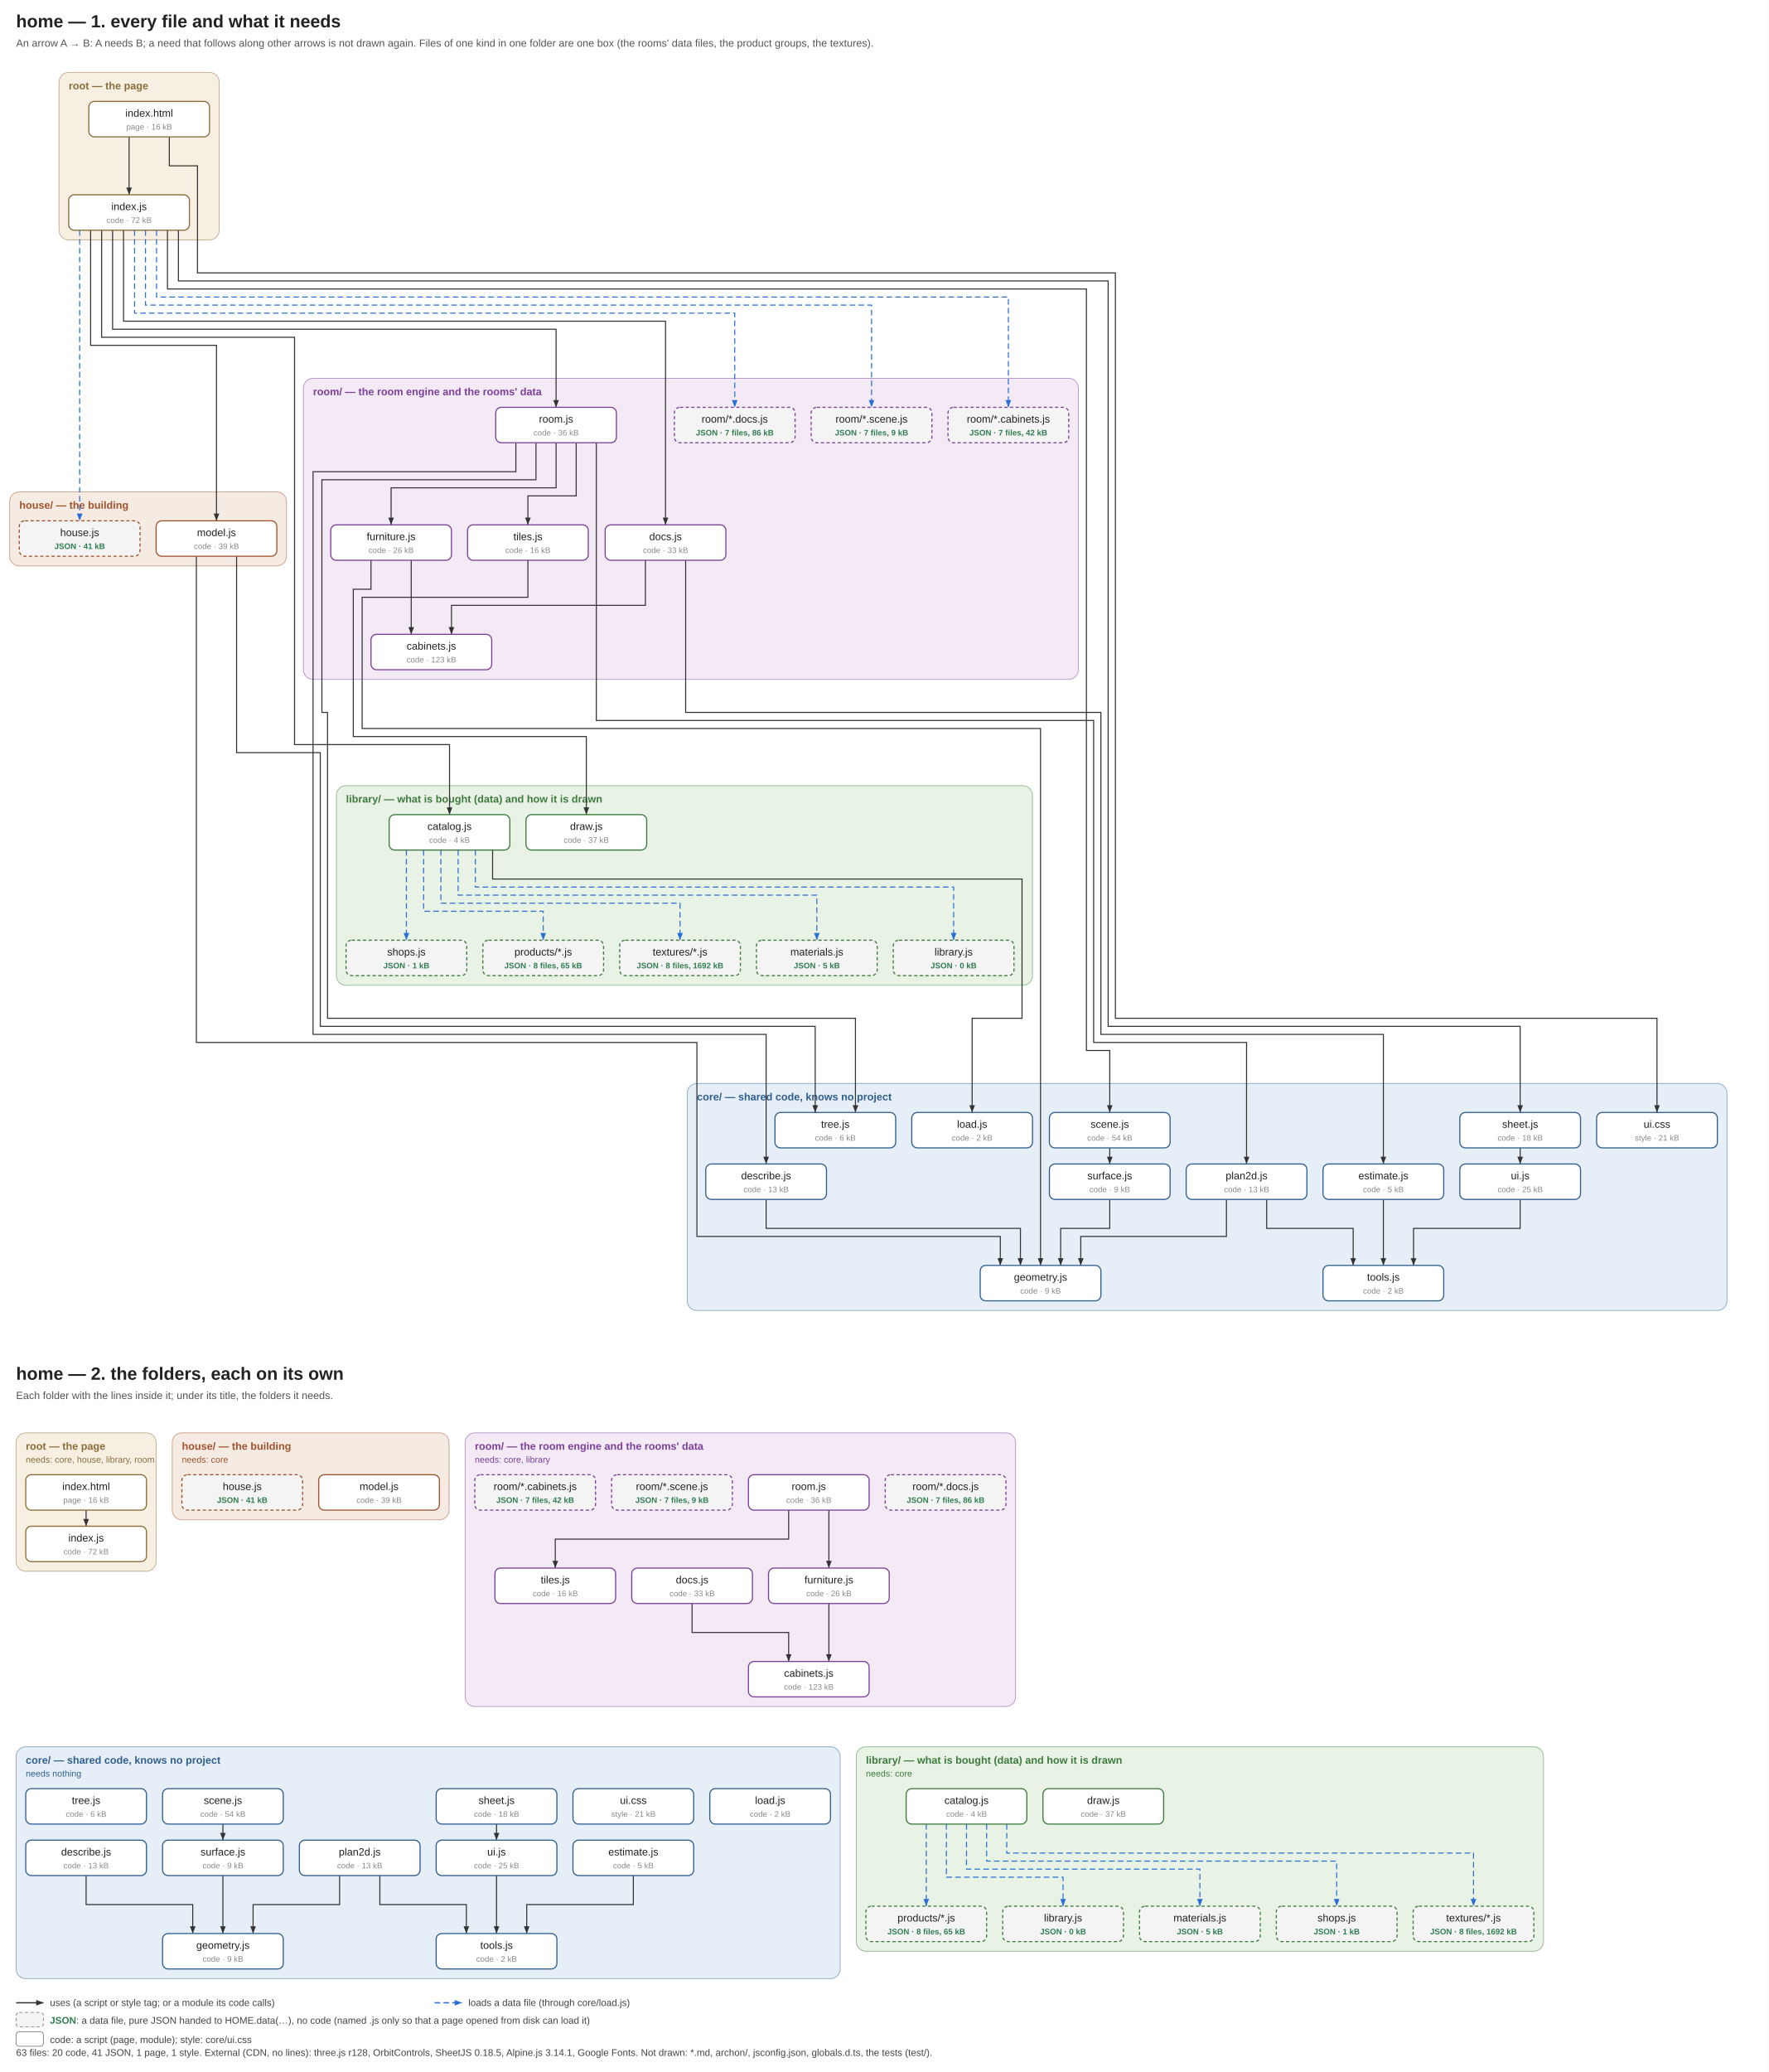
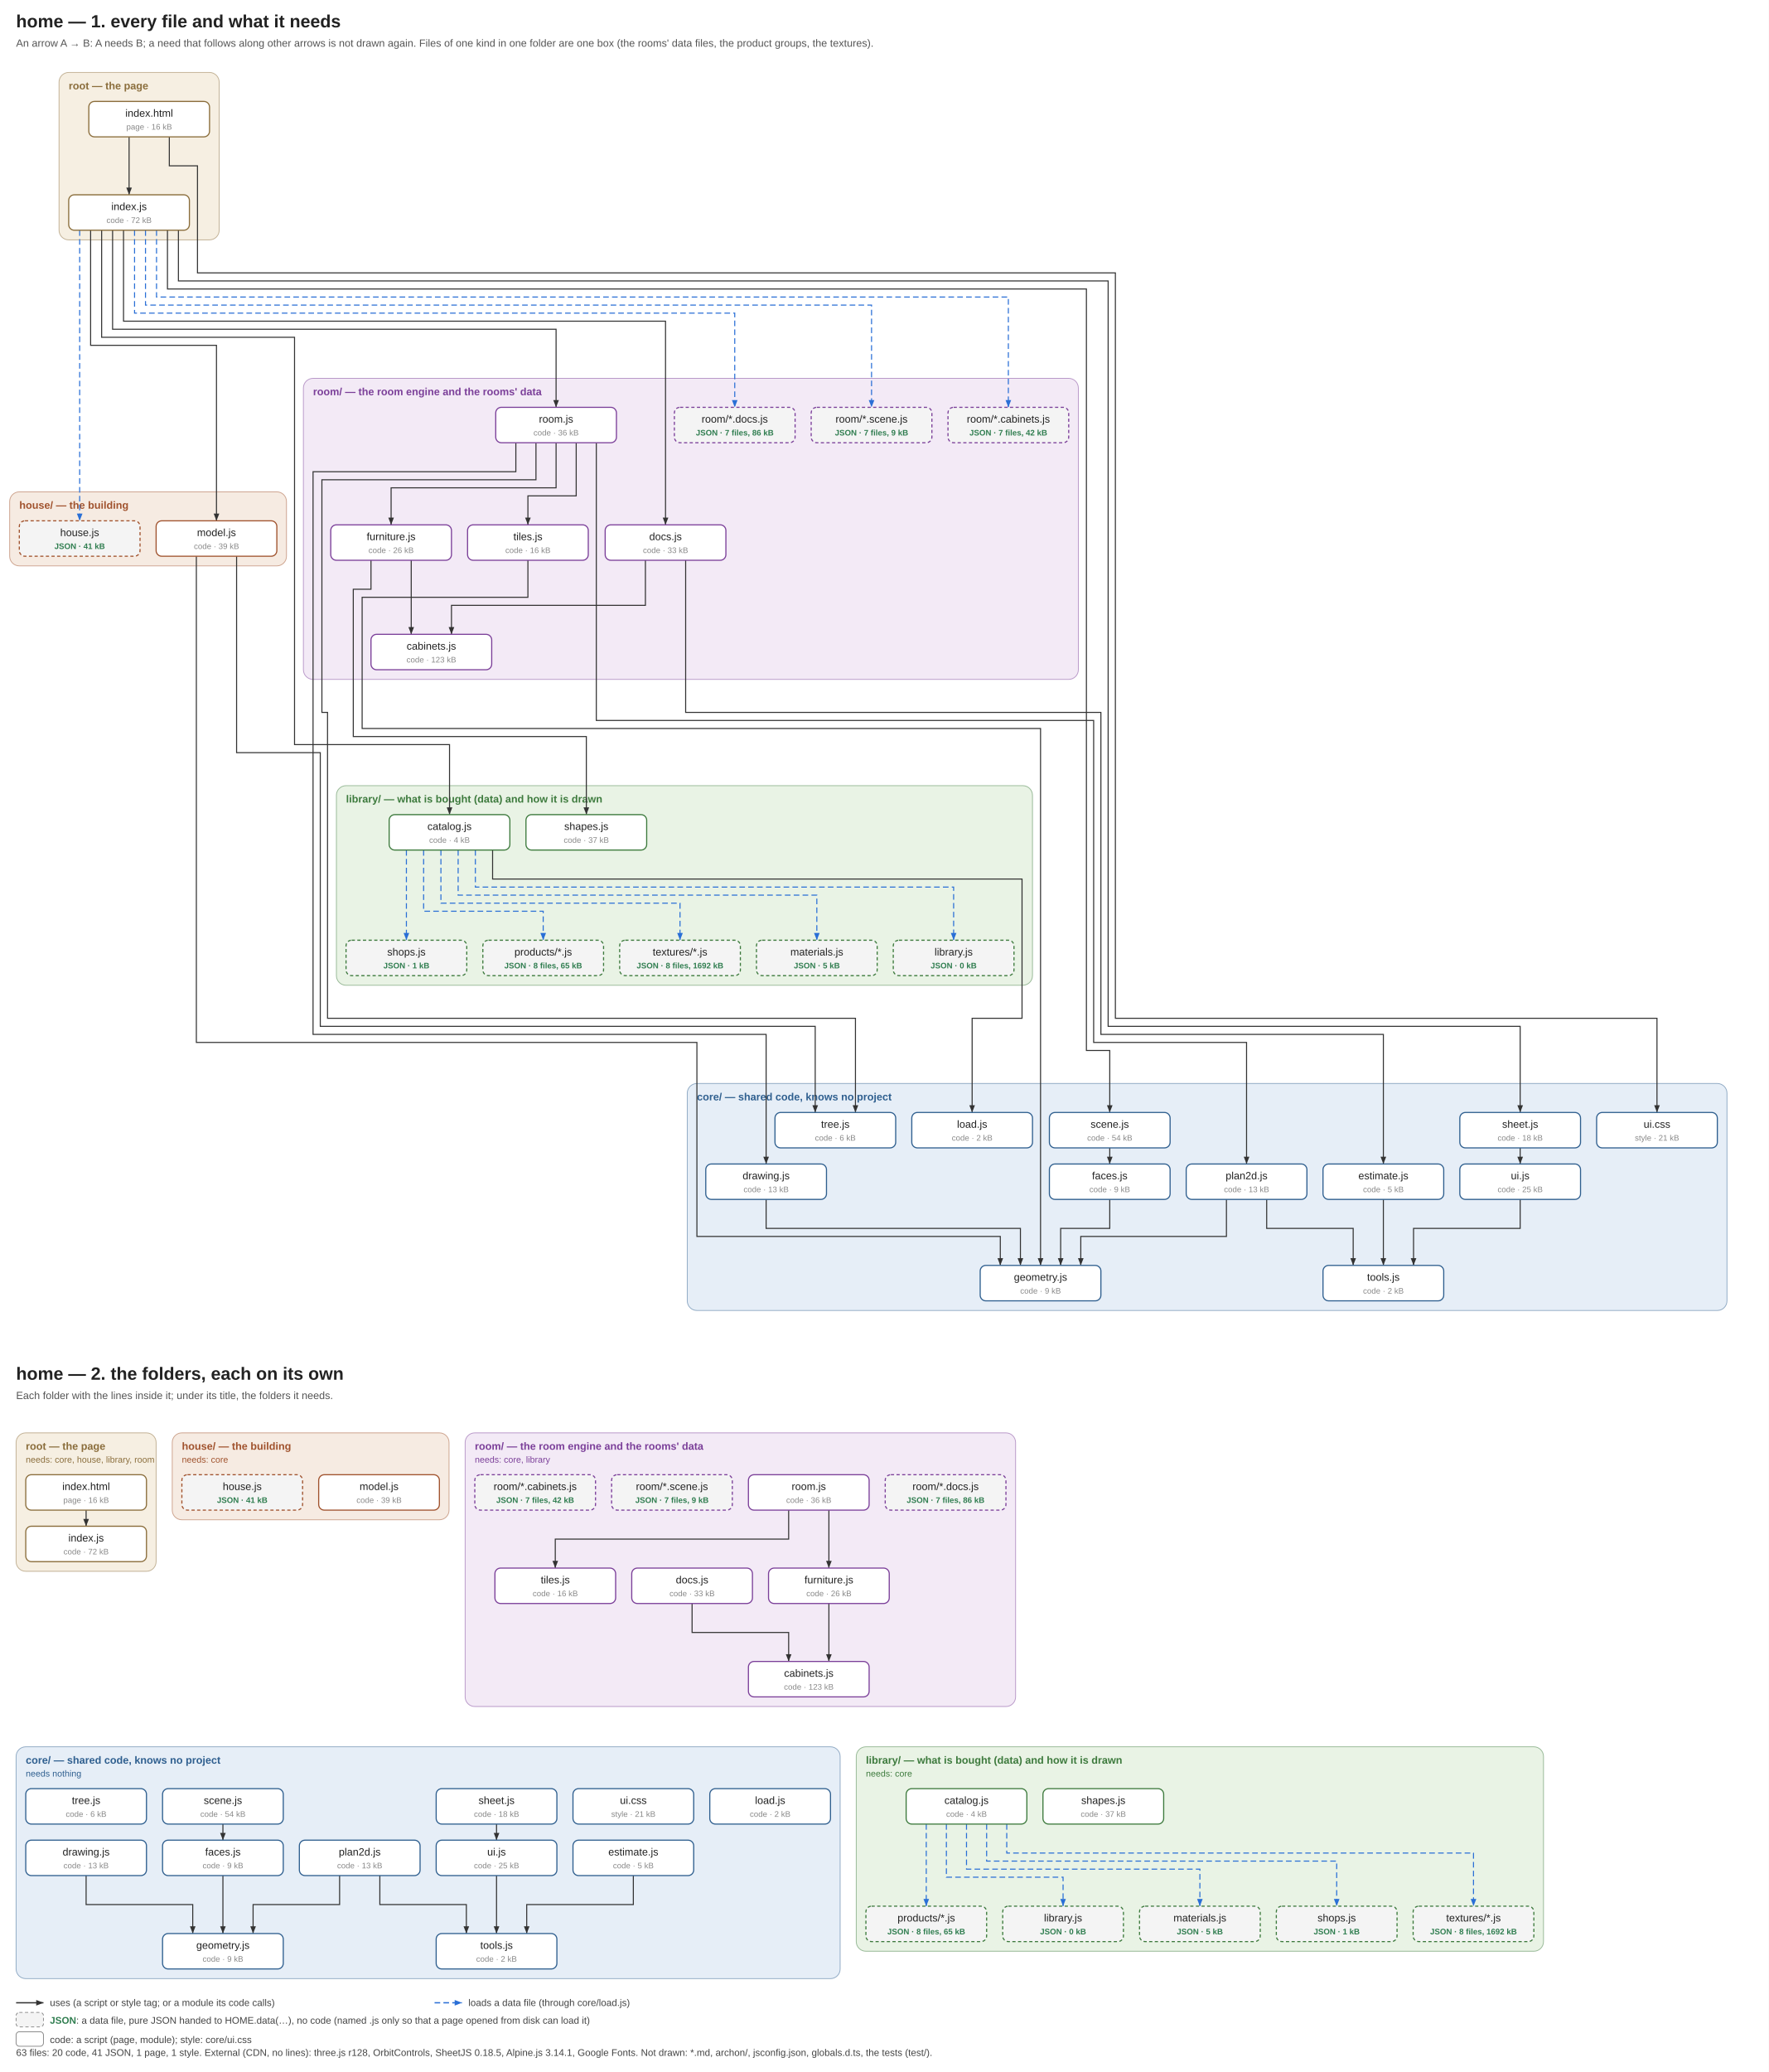
<svg xmlns="http://www.w3.org/2000/svg" viewBox="0 0 2198 2574" width="2198" height="2574" font-family="Segoe UI, Arial, sans-serif">
  <rect width="2198" height="2574" fill="#ffffff" />
  <text x="20" y="34" font-size="22" font-weight="600" fill="#222">home — 1. every file and what it needs</text>
  <text x="20" y="58" font-size="13" fill="#555">An arrow A → B: A needs B; a need that follows along other arrows is not drawn again. Files of one kind in one folder are one box (the rooms' data files, the product groups, the textures).</text>
  <rect x="73.364" y="90" width="199" height="208" rx="12" fill="#f6efe2" stroke="#8a6d3b" stroke-opacity=".5" />
  <text x="85.364" y="111" font-size="13" font-weight="600" fill="#8a6d3b">root — the page</text>
  <rect x="12" y="611" width="344" height="92" rx="12" fill="#f6ebe2" stroke="#a0522d" stroke-opacity=".5" />
  <text x="24" y="632" font-size="13" font-weight="600" fill="#a0522d">house/ — the building</text>
  <rect x="377" y="470" width="963" height="374" rx="12" fill="#f3eaf6" stroke="#7b3f99" stroke-opacity=".5" />
  <text x="389" y="491" font-size="13" font-weight="600" fill="#7b3f99">room/ — the room engine and the rooms' data</text>
  <rect x="854" y="1346" width="1292" height="282" rx="12" fill="#e6eef7" stroke="#2f5f8f" stroke-opacity=".5" />
  <text x="866" y="1367" font-size="13" font-weight="600" fill="#2f5f8f">core/ — shared code, knows no project</text>
  <rect x="418" y="976" width="865" height="248" rx="12" fill="#e9f3e5" stroke="#3d7a3d" stroke-opacity=".5" />
  <text x="430" y="997" font-size="13" font-weight="600" fill="#3d7a3d">library/ — what is bought (data) and how it is drawn</text>
  <path d="M160.4,170.0 L160.4,242.0" fill="none" stroke="#333333" stroke-width="1.3" />
  <path d="M160.4,242.0 L163.9,233.0 L156.9,233.0 z" fill="#333333" />
  <path d="M210.4,170.0 L210.4,206.0 L245.4,206.0 L245.4,339.0 L1386.0,339.0 L1386.0,1265.0 L2059.0,1265.0 L2059.0,1382.0" fill="none" stroke="#333333" stroke-width="1.3" />
  <path d="M2059.0,1382.0 L2062.5,1373.0 L2055.5,1373.0 z" fill="#333333" />
  <path d="M1379.0,1490.0 L1379.0,1526.0 L1318.0,1526.0 L1318.0,1572.0" fill="none" stroke="#333333" stroke-width="1.3" />
  <path d="M1318.0,1572.0 L1321.5,1563.0 L1314.5,1563.0 z" fill="#333333" />
  <path d="M1524.0,1490.0 L1524.0,1536.0 L1343.0,1536.0 L1343.0,1572.0" fill="none" stroke="#333333" stroke-width="1.3" />
  <path d="M1343.0,1572.0 L1346.5,1563.0 L1339.5,1563.0 z" fill="#333333" />
  <path d="M1574.0,1490.0 L1574.0,1526.0 L1681.5,1526.0 L1681.5,1572.0" fill="none" stroke="#333333" stroke-width="1.3" />
  <path d="M1681.5,1572.0 L1685.0,1563.0 L1678.0,1563.0 z" fill="#333333" />
  <path d="M1719.0,1490.0 L1719.0,1572.0" fill="none" stroke="#333333" stroke-width="1.3" />
  <path d="M1719.0,1572.0 L1722.5,1563.0 L1715.5,1563.0 z" fill="#333333" />
  <path d="M1889.0,1490.0 L1889.0,1526.0 L1756.5,1526.0 L1756.5,1572.0" fill="none" stroke="#333333" stroke-width="1.3" />
  <path d="M1756.5,1572.0 L1760.0,1563.0 L1753.0,1563.0 z" fill="#333333" />
  <path d="M221.7,286.0 L221.7,349.0 L1377.0,349.0 L1377.0,1275.0 L1889.0,1275.0 L1889.0,1382.0" fill="none" stroke="#333333" stroke-width="1.3" />
  <path d="M1889.0,1382.0 L1892.5,1373.0 L1885.5,1373.0 z" fill="#333333" />
  <path d="M1889.0,1426.0 L1889.0,1446.0" fill="none" stroke="#333333" stroke-width="1.3" />
  <path d="M1889.0,1446.0 L1892.5,1437.0 L1885.5,1437.0 z" fill="#333333" />
  <path d="M208.1,286.0 L208.1,359.0 L1350.0,359.0 L1350.0,1305.0 L1379.0,1305.0 L1379.0,1382.0" fill="none" stroke="#333333" stroke-width="1.3" />
  <path d="M1379.0,1382.0 L1382.5,1373.0 L1375.5,1373.0 z" fill="#333333" />
  <path d="M1379.0,1426.0 L1379.0,1446.0" fill="none" stroke="#333333" stroke-width="1.3" />
  <path d="M1379.0,1446.0 L1382.5,1437.0 L1375.5,1437.0 z" fill="#333333" />
  <path d="M126.3,286.0 L126.3,419.0 L366.0,419.0 L366.0,925.0 L558.6,925.0 L558.6,1012.0" fill="none" stroke="#333333" stroke-width="1.3" />
  <path d="M558.6,1012.0 L562.1,1003.0 L555.1,1003.0 z" fill="#333333" />
  <path d="M612.1,1056.0 L612.1,1092.0 L1270.0,1092.0 L1270.0,1265.0 L1208.0,1265.0 L1208.0,1382.0" fill="none" stroke="#333333" stroke-width="1.3" />
  <path d="M1208.0,1382.0 L1211.5,1373.0 L1204.5,1373.0 z" fill="#333333" />
  <path d="M112.6,286.0 L112.6,429.0 L269.0,429.0 L269.0,647.0" fill="none" stroke="#333333" stroke-width="1.3" />
  <path d="M269.0,647.0 L272.5,638.0 L265.5,638.0 z" fill="#333333" />
  <path d="M244.0,691.0 L244.0,1295.0 L866.0,1295.0 L866.0,1536.0 L1243.0,1536.0 L1243.0,1572.0" fill="none" stroke="#333333" stroke-width="1.3" />
  <path d="M1243.0,1572.0 L1246.5,1563.0 L1239.5,1563.0 z" fill="#333333" />
  <path d="M294.0,691.0 L294.0,935.0 L398.0,935.0 L398.0,1275.0 L1013.0,1275.0 L1013.0,1382.0" fill="none" stroke="#333333" stroke-width="1.3" />
  <path d="M1013.0,1382.0 L1016.5,1373.0 L1009.5,1373.0 z" fill="#333333" />
  <path d="M656.0,696.0 L656.0,742.0 L450.0,742.0 L450.0,905.0 L1293.0,905.0 L1293.0,1572.0" fill="none" stroke="#333333" stroke-width="1.3" />
  <path d="M1293.0,1572.0 L1296.5,1563.0 L1289.5,1563.0 z" fill="#333333" />
  <path d="M511.0,696.0 L511.0,788.0" fill="none" stroke="#333333" stroke-width="1.3" />
  <path d="M511.0,788.0 L514.5,779.0 L507.5,779.0 z" fill="#333333" />
  <path d="M461.0,696.0 L461.0,732.0 L439.0,732.0 L439.0,915.0 L728.6,915.0 L728.6,1012.0" fill="none" stroke="#333333" stroke-width="1.3" />
  <path d="M728.6,1012.0 L732.1,1003.0 L725.1,1003.0 z" fill="#333333" />
  <path d="M952.0,1490.0 L952.0,1526.0 L1268.0,1526.0 L1268.0,1572.0" fill="none" stroke="#333333" stroke-width="1.3" />
  <path d="M1268.0,1572.0 L1271.5,1563.0 L1264.5,1563.0 z" fill="#333333" />
  <path d="M139.9,286.0 L139.9,409.0 L691.0,409.0 L691.0,506.0" fill="none" stroke="#333333" stroke-width="1.3" />
  <path d="M691.0,506.0 L694.5,497.0 L687.5,497.0 z" fill="#333333" />
  <path d="M666.0,550.0 L666.0,596.0 L400.0,596.0 L400.0,885.0 L407.0,885.0 L407.0,1265.0 L1063.0,1265.0 L1063.0,1382.0" fill="none" stroke="#333333" stroke-width="1.3" />
  <path d="M1063.0,1382.0 L1066.5,1373.0 L1059.5,1373.0 z" fill="#333333" />
  <path d="M741.0,550.0 L741.0,895.0 L1359.0,895.0 L1359.0,1295.0 L1549.0,1295.0 L1549.0,1446.0" fill="none" stroke="#333333" stroke-width="1.3" />
  <path d="M1549.0,1446.0 L1552.5,1437.0 L1545.5,1437.0 z" fill="#333333" />
  <path d="M716.0,550.0 L716.0,616.0 L656.0,616.0 L656.0,652.0" fill="none" stroke="#333333" stroke-width="1.3" />
  <path d="M656.0,652.0 L659.5,643.0 L652.5,643.0 z" fill="#333333" />
  <path d="M691.0,550.0 L691.0,606.0 L486.0,606.0 L486.0,652.0" fill="none" stroke="#333333" stroke-width="1.3" />
  <path d="M486.0,652.0 L489.5,643.0 L482.5,643.0 z" fill="#333333" />
  <path d="M641.0,550.0 L641.0,586.0 L389.0,586.0 L389.0,1285.0 L952.0,1285.0 L952.0,1446.0" fill="none" stroke="#333333" stroke-width="1.3" />
  <path d="M952.0,1446.0 L955.5,1437.0 L948.5,1437.0 z" fill="#333333" />
  <path d="M153.5,286.0 L153.5,399.0 L827.0,399.0 L827.0,652.0" fill="none" stroke="#333333" stroke-width="1.3" />
  <path d="M827.0,652.0 L830.5,643.0 L823.5,643.0 z" fill="#333333" />
  <path d="M852.0,696.0 L852.0,885.0 L1368.0,885.0 L1368.0,1285.0 L1719.0,1285.0 L1719.0,1446.0" fill="none" stroke="#333333" stroke-width="1.3" />
  <path d="M1719.0,1446.0 L1722.5,1437.0 L1715.5,1437.0 z" fill="#333333" />
  <path d="M802.0,696.0 L802.0,752.0 L561.0,752.0 L561.0,788.0" fill="none" stroke="#333333" stroke-width="1.3" />
  <path d="M561.0,788.0 L564.5,779.0 L557.5,779.0 z" fill="#333333" />
  <path d="M99.0,286.0 L99.0,647.0" fill="none" stroke="#2a6fd6" stroke-width="1.3" stroke-dasharray="7 4" />
  <path d="M99.0,647.0 L102.5,638.0 L95.5,638.0 z" fill="#2a6fd6" />
  <path d="M194.5,286.0 L194.5,369.0 L1253.0,369.0 L1253.0,506.0" fill="none" stroke="#2a6fd6" stroke-width="1.3" stroke-dasharray="7 4" />
  <path d="M1253.0,506.0 L1256.5,497.0 L1249.5,497.0 z" fill="#2a6fd6" />
  <path d="M167.2,286.0 L167.2,389.0 L913.0,389.0 L913.0,506.0" fill="none" stroke="#2a6fd6" stroke-width="1.3" stroke-dasharray="7 4" />
  <path d="M913.0,506.0 L916.5,497.0 L909.5,497.0 z" fill="#2a6fd6" />
  <path d="M180.8,286.0 L180.8,379.0 L1083.0,379.0 L1083.0,506.0" fill="none" stroke="#2a6fd6" stroke-width="1.3" stroke-dasharray="7 4" />
  <path d="M1083.0,506.0 L1086.5,497.0 L1079.5,497.0 z" fill="#2a6fd6" />
  <path d="M590.7,1056.0 L590.7,1102.0 L1185.0,1102.0 L1185.0,1168.0" fill="none" stroke="#2a6fd6" stroke-width="1.3" stroke-dasharray="7 4" />
  <path d="M1185.0,1168.0 L1188.5,1159.0 L1181.5,1159.0 z" fill="#2a6fd6" />
  <path d="M569.3,1056.0 L569.3,1112.0 L1015.0,1112.0 L1015.0,1168.0" fill="none" stroke="#2a6fd6" stroke-width="1.3" stroke-dasharray="7 4" />
  <path d="M1015.0,1168.0 L1018.5,1159.0 L1011.5,1159.0 z" fill="#2a6fd6" />
  <path d="M526.4,1056.0 L526.4,1132.0 L675.0,1132.0 L675.0,1168.0" fill="none" stroke="#2a6fd6" stroke-width="1.3" stroke-dasharray="7 4" />
  <path d="M675.0,1168.0 L678.5,1159.0 L671.5,1159.0 z" fill="#2a6fd6" />
  <path d="M505.0,1056.0 L505.0,1168.0" fill="none" stroke="#2a6fd6" stroke-width="1.3" stroke-dasharray="7 4" />
  <path d="M505.0,1168.0 L508.5,1159.0 L501.5,1159.0 z" fill="#2a6fd6" />
  <path d="M547.9,1056.0 L547.9,1122.0 L845.0,1122.0 L845.0,1168.0" fill="none" stroke="#2a6fd6" stroke-width="1.3" stroke-dasharray="7 4" />
  <path d="M845.0,1168.0 L848.5,1159.0 L841.5,1159.0 z" fill="#2a6fd6" />
  <rect x="110.364" y="126" width="150" height="44" rx="7" fill="#ffffff" stroke="#8a6d3b" stroke-width="1.4" />
  <text x="185.364" y="145" font-size="13" text-anchor="middle" fill="#222">index.html</text>
  <text x="185.364" y="161" font-size="10" text-anchor="middle" fill="#888">page · 16 kB</text>
  <rect x="85.364" y="242" width="150" height="44" rx="7" fill="#ffffff" stroke="#8a6d3b" stroke-width="1.4" />
  <text x="160.364" y="261" font-size="13" text-anchor="middle" fill="#222">index.js</text>
  <text x="160.364" y="277" font-size="10" text-anchor="middle" fill="#888">code · 72 kB</text>
  <rect x="24" y="647" width="150" height="44" rx="7" fill="#f4f4f4" stroke="#a0522d" stroke-width="1.4" stroke-dasharray="4 3" />
  <text x="99" y="666" font-size="13" text-anchor="middle" fill="#222">house.js</text>
  <text x="99" y="682" font-size="10" text-anchor="middle" fill="#2f7d4f" font-weight="600">JSON · 41 kB</text>
  <rect x="194" y="647" width="150" height="44" rx="7" fill="#ffffff" stroke="#a0522d" stroke-width="1.4" />
  <text x="269" y="666" font-size="13" text-anchor="middle" fill="#222">model.js</text>
  <text x="269" y="682" font-size="10" text-anchor="middle" fill="#888">code · 39 kB</text>
  <rect x="1178" y="506" width="150" height="44" rx="7" fill="#f4f4f4" stroke="#7b3f99" stroke-width="1.4" stroke-dasharray="4 3" />
  <text x="1253" y="525" font-size="13" text-anchor="middle" fill="#222">room/*.cabinets.js</text>
  <text x="1253" y="541" font-size="10" text-anchor="middle" fill="#2f7d4f" font-weight="600">JSON · 7 files, 42 kB</text>
  <rect x="838" y="506" width="150" height="44" rx="7" fill="#f4f4f4" stroke="#7b3f99" stroke-width="1.4" stroke-dasharray="4 3" />
  <text x="913" y="525" font-size="13" text-anchor="middle" fill="#222">room/*.docs.js</text>
  <text x="913" y="541" font-size="10" text-anchor="middle" fill="#2f7d4f" font-weight="600">JSON · 7 files, 86 kB</text>
  <rect x="1008" y="506" width="150" height="44" rx="7" fill="#f4f4f4" stroke="#7b3f99" stroke-width="1.4" stroke-dasharray="4 3" />
  <text x="1083" y="525" font-size="13" text-anchor="middle" fill="#222">room/*.scene.js</text>
  <text x="1083" y="541" font-size="10" text-anchor="middle" fill="#2f7d4f" font-weight="600">JSON · 7 files, 9 kB</text>
  <rect x="461" y="788" width="150" height="44" rx="7" fill="#ffffff" stroke="#7b3f99" stroke-width="1.4" />
  <text x="536" y="807" font-size="13" text-anchor="middle" fill="#222">cabinets.js</text>
  <text x="536" y="823" font-size="10" text-anchor="middle" fill="#888">code · 123 kB</text>
  <rect x="752" y="652" width="150" height="44" rx="7" fill="#ffffff" stroke="#7b3f99" stroke-width="1.4" />
  <text x="827" y="671" font-size="13" text-anchor="middle" fill="#222">docs.js</text>
  <text x="827" y="687" font-size="10" text-anchor="middle" fill="#888">code · 33 kB</text>
  <rect x="411" y="652" width="150" height="44" rx="7" fill="#ffffff" stroke="#7b3f99" stroke-width="1.4" />
  <text x="486" y="671" font-size="13" text-anchor="middle" fill="#222">furniture.js</text>
  <text x="486" y="687" font-size="10" text-anchor="middle" fill="#888">code · 26 kB</text>
  <rect x="616" y="506" width="150" height="44" rx="7" fill="#ffffff" stroke="#7b3f99" stroke-width="1.4" />
  <text x="691" y="525" font-size="13" text-anchor="middle" fill="#222">room.js</text>
  <text x="691" y="541" font-size="10" text-anchor="middle" fill="#888">code · 36 kB</text>
  <rect x="581" y="652" width="150" height="44" rx="7" fill="#ffffff" stroke="#7b3f99" stroke-width="1.4" />
  <text x="656" y="671" font-size="13" text-anchor="middle" fill="#222">tiles.js</text>
  <text x="656" y="687" font-size="10" text-anchor="middle" fill="#888">code · 16 kB</text>
  <rect x="877" y="1446" width="150" height="44" rx="7" fill="#ffffff" stroke="#2f5f8f" stroke-width="1.4" />
-   <text x="952" y="1465" font-size="13" text-anchor="middle" fill="#222">describe.js</text>
+   <text x="952" y="1465" font-size="13" text-anchor="middle" fill="#222">drawing.js</text>
  <text x="952" y="1481" font-size="10" text-anchor="middle" fill="#888">code · 13 kB</text>
  <rect x="1644" y="1446" width="150" height="44" rx="7" fill="#ffffff" stroke="#2f5f8f" stroke-width="1.4" />
  <text x="1719" y="1465" font-size="13" text-anchor="middle" fill="#222">estimate.js</text>
  <text x="1719" y="1481" font-size="10" text-anchor="middle" fill="#888">code · 5 kB</text>
+   <rect x="1304" y="1446" width="150" height="44" rx="7" fill="#ffffff" stroke="#2f5f8f" stroke-width="1.4" />
+   <text x="1379" y="1465" font-size="13" text-anchor="middle" fill="#222">faces.js</text>
+   <text x="1379" y="1481" font-size="10" text-anchor="middle" fill="#888">code · 9 kB</text>
  <rect x="1218" y="1572" width="150" height="44" rx="7" fill="#ffffff" stroke="#2f5f8f" stroke-width="1.4" />
  <text x="1293" y="1591" font-size="13" text-anchor="middle" fill="#222">geometry.js</text>
  <text x="1293" y="1607" font-size="10" text-anchor="middle" fill="#888">code · 9 kB</text>
  <rect x="1133" y="1382" width="150" height="44" rx="7" fill="#ffffff" stroke="#2f5f8f" stroke-width="1.4" />
  <text x="1208" y="1401" font-size="13" text-anchor="middle" fill="#222">load.js</text>
  <text x="1208" y="1417" font-size="10" text-anchor="middle" fill="#888">code · 2 kB</text>
  <rect x="1474" y="1446" width="150" height="44" rx="7" fill="#ffffff" stroke="#2f5f8f" stroke-width="1.4" />
  <text x="1549" y="1465" font-size="13" text-anchor="middle" fill="#222">plan2d.js</text>
  <text x="1549" y="1481" font-size="10" text-anchor="middle" fill="#888">code · 13 kB</text>
  <rect x="1304" y="1382" width="150" height="44" rx="7" fill="#ffffff" stroke="#2f5f8f" stroke-width="1.4" />
  <text x="1379" y="1401" font-size="13" text-anchor="middle" fill="#222">scene.js</text>
  <text x="1379" y="1417" font-size="10" text-anchor="middle" fill="#888">code · 54 kB</text>
  <rect x="1814" y="1382" width="150" height="44" rx="7" fill="#ffffff" stroke="#2f5f8f" stroke-width="1.4" />
  <text x="1889" y="1401" font-size="13" text-anchor="middle" fill="#222">sheet.js</text>
  <text x="1889" y="1417" font-size="10" text-anchor="middle" fill="#888">code · 18 kB</text>
-   <rect x="1304" y="1446" width="150" height="44" rx="7" fill="#ffffff" stroke="#2f5f8f" stroke-width="1.4" />
-   <text x="1379" y="1465" font-size="13" text-anchor="middle" fill="#222">surface.js</text>
-   <text x="1379" y="1481" font-size="10" text-anchor="middle" fill="#888">code · 9 kB</text>
  <rect x="1644" y="1572" width="150" height="44" rx="7" fill="#ffffff" stroke="#2f5f8f" stroke-width="1.4" />
  <text x="1719" y="1591" font-size="13" text-anchor="middle" fill="#222">tools.js</text>
  <text x="1719" y="1607" font-size="10" text-anchor="middle" fill="#888">code · 2 kB</text>
  <rect x="963" y="1382" width="150" height="44" rx="7" fill="#ffffff" stroke="#2f5f8f" stroke-width="1.4" />
  <text x="1038" y="1401" font-size="13" text-anchor="middle" fill="#222">tree.js</text>
  <text x="1038" y="1417" font-size="10" text-anchor="middle" fill="#888">code · 6 kB</text>
  <rect x="1984" y="1382" width="150" height="44" rx="7" fill="#ffffff" stroke="#2f5f8f" stroke-width="1.4" />
  <text x="2059" y="1401" font-size="13" text-anchor="middle" fill="#222">ui.css</text>
  <text x="2059" y="1417" font-size="10" text-anchor="middle" fill="#888">style · 21 kB</text>
  <rect x="1814" y="1446" width="150" height="44" rx="7" fill="#ffffff" stroke="#2f5f8f" stroke-width="1.4" />
  <text x="1889" y="1465" font-size="13" text-anchor="middle" fill="#222">ui.js</text>
  <text x="1889" y="1481" font-size="10" text-anchor="middle" fill="#888">code · 25 kB</text>
  <rect x="483.571" y="1012" width="150" height="44" rx="7" fill="#ffffff" stroke="#3d7a3d" stroke-width="1.4" />
  <text x="558.571" y="1031" font-size="13" text-anchor="middle" fill="#222">catalog.js</text>
  <text x="558.571" y="1047" font-size="10" text-anchor="middle" fill="#888">code · 4 kB</text>
-   <rect x="653.571" y="1012" width="150" height="44" rx="7" fill="#ffffff" stroke="#3d7a3d" stroke-width="1.4" />
-   <text x="728.571" y="1031" font-size="13" text-anchor="middle" fill="#222">draw.js</text>
-   <text x="728.571" y="1047" font-size="10" text-anchor="middle" fill="#888">code · 37 kB</text>
  <rect x="1110" y="1168" width="150" height="44" rx="7" fill="#f4f4f4" stroke="#3d7a3d" stroke-width="1.4" stroke-dasharray="4 3" />
  <text x="1185" y="1187" font-size="13" text-anchor="middle" fill="#222">library.js</text>
  <text x="1185" y="1203" font-size="10" text-anchor="middle" fill="#2f7d4f" font-weight="600">JSON · 0 kB</text>
  <rect x="940" y="1168" width="150" height="44" rx="7" fill="#f4f4f4" stroke="#3d7a3d" stroke-width="1.4" stroke-dasharray="4 3" />
  <text x="1015" y="1187" font-size="13" text-anchor="middle" fill="#222">materials.js</text>
  <text x="1015" y="1203" font-size="10" text-anchor="middle" fill="#2f7d4f" font-weight="600">JSON · 5 kB</text>
  <rect x="600" y="1168" width="150" height="44" rx="7" fill="#f4f4f4" stroke="#3d7a3d" stroke-width="1.4" stroke-dasharray="4 3" />
  <text x="675" y="1187" font-size="13" text-anchor="middle" fill="#222">products/*.js</text>
  <text x="675" y="1203" font-size="10" text-anchor="middle" fill="#2f7d4f" font-weight="600">JSON · 8 files, 65 kB</text>
+   <rect x="653.571" y="1012" width="150" height="44" rx="7" fill="#ffffff" stroke="#3d7a3d" stroke-width="1.4" />
+   <text x="728.571" y="1031" font-size="13" text-anchor="middle" fill="#222">shapes.js</text>
+   <text x="728.571" y="1047" font-size="10" text-anchor="middle" fill="#888">code · 37 kB</text>
  <rect x="430" y="1168" width="150" height="44" rx="7" fill="#f4f4f4" stroke="#3d7a3d" stroke-width="1.4" stroke-dasharray="4 3" />
  <text x="505" y="1187" font-size="13" text-anchor="middle" fill="#222">shops.js</text>
  <text x="505" y="1203" font-size="10" text-anchor="middle" fill="#2f7d4f" font-weight="600">JSON · 1 kB</text>
  <rect x="770" y="1168" width="150" height="44" rx="7" fill="#f4f4f4" stroke="#3d7a3d" stroke-width="1.4" stroke-dasharray="4 3" />
  <text x="845" y="1187" font-size="13" text-anchor="middle" fill="#222">textures/*.js</text>
  <text x="845" y="1203" font-size="10" text-anchor="middle" fill="#2f7d4f" font-weight="600">JSON · 8 files, 1692 kB</text>
  <text x="20" y="1714" font-size="22" font-weight="600" fill="#222">home — 2. the folders, each on its own</text>
  <text x="20" y="1738" font-size="13" fill="#555">Each folder with the lines inside it; under its title, the folders it needs.</text>
  <rect x="20" y="1780" width="174" height="172" rx="12" fill="#f6efe2" stroke="#8a6d3b" stroke-opacity=".5" />
  <text x="32" y="1801" font-size="13" font-weight="600" fill="#8a6d3b">root — the page</text>
  <text x="32" y="1817" font-size="11" fill="#8a6d3b">needs: core, house, library, room</text>
  <path d="M107.0,1876.0 L107.0,1896.0" fill="none" stroke="#333333" stroke-width="1.3" />
  <path d="M107.0,1896.0 L110.5,1887.0 L103.5,1887.0 z" fill="#333333" />
  <rect x="32" y="1832" width="150" height="44" rx="7" fill="#ffffff" stroke="#8a6d3b" stroke-width="1.4" />
  <text x="107" y="1851" font-size="13" text-anchor="middle" fill="#222">index.html</text>
  <text x="107" y="1867" font-size="10" text-anchor="middle" fill="#888">page · 16 kB</text>
  <rect x="32" y="1896" width="150" height="44" rx="7" fill="#ffffff" stroke="#8a6d3b" stroke-width="1.4" />
  <text x="107" y="1915" font-size="13" text-anchor="middle" fill="#222">index.js</text>
  <text x="107" y="1931" font-size="10" text-anchor="middle" fill="#888">code · 72 kB</text>
  <rect x="214" y="1780" width="344" height="108" rx="12" fill="#f6ebe2" stroke="#a0522d" stroke-opacity=".5" />
  <text x="226" y="1801" font-size="13" font-weight="600" fill="#a0522d">house/ — the building</text>
  <text x="226" y="1817" font-size="11" fill="#a0522d">needs: core</text>
  <rect x="226" y="1832" width="150" height="44" rx="7" fill="#f4f4f4" stroke="#a0522d" stroke-width="1.4" stroke-dasharray="4 3" />
  <text x="301" y="1851" font-size="13" text-anchor="middle" fill="#222">house.js</text>
  <text x="301" y="1867" font-size="10" text-anchor="middle" fill="#2f7d4f" font-weight="600">JSON · 41 kB</text>
  <rect x="396" y="1832" width="150" height="44" rx="7" fill="#ffffff" stroke="#a0522d" stroke-width="1.4" />
  <text x="471" y="1851" font-size="13" text-anchor="middle" fill="#222">model.js</text>
  <text x="471" y="1867" font-size="10" text-anchor="middle" fill="#888">code · 39 kB</text>
  <rect x="578" y="1780" width="684" height="340" rx="12" fill="#f3eaf6" stroke="#7b3f99" stroke-opacity=".5" />
  <text x="590" y="1801" font-size="13" font-weight="600" fill="#7b3f99">room/ — the room engine and the rooms' data</text>
  <text x="590" y="1817" font-size="11" fill="#7b3f99">needs: core, library</text>
  <path d="M1030.0,1992.0 L1030.0,2064.0" fill="none" stroke="#333333" stroke-width="1.3" />
  <path d="M1030.0,2064.0 L1033.5,2055.0 L1026.5,2055.0 z" fill="#333333" />
  <path d="M980.0,1876.0 L980.0,1912.0 L690.0,1912.0 L690.0,1948.0" fill="none" stroke="#333333" stroke-width="1.3" />
  <path d="M690.0,1948.0 L693.5,1939.0 L686.5,1939.0 z" fill="#333333" />
  <path d="M1030.0,1876.0 L1030.0,1948.0" fill="none" stroke="#333333" stroke-width="1.3" />
  <path d="M1030.0,1948.0 L1033.5,1939.0 L1026.5,1939.0 z" fill="#333333" />
  <path d="M860.0,1992.0 L860.0,2028.0 L980.0,2028.0 L980.0,2064.0" fill="none" stroke="#333333" stroke-width="1.3" />
  <path d="M980.0,2064.0 L983.5,2055.0 L976.5,2055.0 z" fill="#333333" />
  <rect x="590" y="1832" width="150" height="44" rx="7" fill="#f4f4f4" stroke="#7b3f99" stroke-width="1.4" stroke-dasharray="4 3" />
  <text x="665" y="1851" font-size="13" text-anchor="middle" fill="#222">room/*.cabinets.js</text>
  <text x="665" y="1867" font-size="10" text-anchor="middle" fill="#2f7d4f" font-weight="600">JSON · 7 files, 42 kB</text>
  <rect x="1100" y="1832" width="150" height="44" rx="7" fill="#f4f4f4" stroke="#7b3f99" stroke-width="1.4" stroke-dasharray="4 3" />
  <text x="1175" y="1851" font-size="13" text-anchor="middle" fill="#222">room/*.docs.js</text>
  <text x="1175" y="1867" font-size="10" text-anchor="middle" fill="#2f7d4f" font-weight="600">JSON · 7 files, 86 kB</text>
  <rect x="760" y="1832" width="150" height="44" rx="7" fill="#f4f4f4" stroke="#7b3f99" stroke-width="1.4" stroke-dasharray="4 3" />
  <text x="835" y="1851" font-size="13" text-anchor="middle" fill="#222">room/*.scene.js</text>
  <text x="835" y="1867" font-size="10" text-anchor="middle" fill="#2f7d4f" font-weight="600">JSON · 7 files, 9 kB</text>
  <rect x="930" y="2064" width="150" height="44" rx="7" fill="#ffffff" stroke="#7b3f99" stroke-width="1.4" />
  <text x="1005" y="2083" font-size="13" text-anchor="middle" fill="#222">cabinets.js</text>
  <text x="1005" y="2099" font-size="10" text-anchor="middle" fill="#888">code · 123 kB</text>
  <rect x="785" y="1948" width="150" height="44" rx="7" fill="#ffffff" stroke="#7b3f99" stroke-width="1.4" />
  <text x="860" y="1967" font-size="13" text-anchor="middle" fill="#222">docs.js</text>
  <text x="860" y="1983" font-size="10" text-anchor="middle" fill="#888">code · 33 kB</text>
  <rect x="955" y="1948" width="150" height="44" rx="7" fill="#ffffff" stroke="#7b3f99" stroke-width="1.4" />
  <text x="1030" y="1967" font-size="13" text-anchor="middle" fill="#222">furniture.js</text>
  <text x="1030" y="1983" font-size="10" text-anchor="middle" fill="#888">code · 26 kB</text>
  <rect x="930" y="1832" width="150" height="44" rx="7" fill="#ffffff" stroke="#7b3f99" stroke-width="1.4" />
  <text x="1005" y="1851" font-size="13" text-anchor="middle" fill="#222">room.js</text>
  <text x="1005" y="1867" font-size="10" text-anchor="middle" fill="#888">code · 36 kB</text>
  <rect x="615" y="1948" width="150" height="44" rx="7" fill="#ffffff" stroke="#7b3f99" stroke-width="1.4" />
  <text x="690" y="1967" font-size="13" text-anchor="middle" fill="#222">tiles.js</text>
  <text x="690" y="1983" font-size="10" text-anchor="middle" fill="#888">code · 16 kB</text>
  <rect x="20" y="2170" width="1024" height="288" rx="12" fill="#e6eef7" stroke="#2f5f8f" stroke-opacity=".5" />
  <text x="32" y="2191" font-size="13" font-weight="600" fill="#2f5f8f">core/ — shared code, knows no project</text>
  <text x="32" y="2207" font-size="11" fill="#2f5f8f">needs nothing</text>
  <path d="M277.0,2330.0 L277.0,2402.0" fill="none" stroke="#333333" stroke-width="1.3" />
  <path d="M277.0,2402.0 L280.5,2393.0 L273.5,2393.0 z" fill="#333333" />
  <path d="M422.0,2330.0 L422.0,2366.0 L314.5,2366.0 L314.5,2402.0" fill="none" stroke="#333333" stroke-width="1.3" />
  <path d="M314.5,2402.0 L318.0,2393.0 L311.0,2393.0 z" fill="#333333" />
  <path d="M472.0,2330.0 L472.0,2366.0 L579.5,2366.0 L579.5,2402.0" fill="none" stroke="#333333" stroke-width="1.3" />
  <path d="M579.5,2402.0 L583.0,2393.0 L576.0,2393.0 z" fill="#333333" />
  <path d="M787.0,2330.0 L787.0,2366.0 L654.5,2366.0 L654.5,2402.0" fill="none" stroke="#333333" stroke-width="1.3" />
  <path d="M654.5,2402.0 L658.0,2393.0 L651.0,2393.0 z" fill="#333333" />
  <path d="M617.0,2330.0 L617.0,2402.0" fill="none" stroke="#333333" stroke-width="1.3" />
  <path d="M617.0,2402.0 L620.5,2393.0 L613.5,2393.0 z" fill="#333333" />
  <path d="M617.0,2266.0 L617.0,2286.0" fill="none" stroke="#333333" stroke-width="1.3" />
  <path d="M617.0,2286.0 L620.5,2277.0 L613.5,2277.0 z" fill="#333333" />
  <path d="M277.0,2266.0 L277.0,2286.0" fill="none" stroke="#333333" stroke-width="1.3" />
  <path d="M277.0,2286.0 L280.5,2277.0 L273.5,2277.0 z" fill="#333333" />
  <path d="M107.0,2330.0 L107.0,2366.0 L239.5,2366.0 L239.5,2402.0" fill="none" stroke="#333333" stroke-width="1.3" />
  <path d="M239.5,2402.0 L243.0,2393.0 L236.0,2393.0 z" fill="#333333" />
  <rect x="32" y="2286" width="150" height="44" rx="7" fill="#ffffff" stroke="#2f5f8f" stroke-width="1.4" />
-   <text x="107" y="2305" font-size="13" text-anchor="middle" fill="#222">describe.js</text>
+   <text x="107" y="2305" font-size="13" text-anchor="middle" fill="#222">drawing.js</text>
  <text x="107" y="2321" font-size="10" text-anchor="middle" fill="#888">code · 13 kB</text>
  <rect x="712" y="2286" width="150" height="44" rx="7" fill="#ffffff" stroke="#2f5f8f" stroke-width="1.4" />
  <text x="787" y="2305" font-size="13" text-anchor="middle" fill="#222">estimate.js</text>
  <text x="787" y="2321" font-size="10" text-anchor="middle" fill="#888">code · 5 kB</text>
+   <rect x="202" y="2286" width="150" height="44" rx="7" fill="#ffffff" stroke="#2f5f8f" stroke-width="1.4" />
+   <text x="277" y="2305" font-size="13" text-anchor="middle" fill="#222">faces.js</text>
+   <text x="277" y="2321" font-size="10" text-anchor="middle" fill="#888">code · 9 kB</text>
  <rect x="202" y="2402" width="150" height="44" rx="7" fill="#ffffff" stroke="#2f5f8f" stroke-width="1.4" />
  <text x="277" y="2421" font-size="13" text-anchor="middle" fill="#222">geometry.js</text>
  <text x="277" y="2437" font-size="10" text-anchor="middle" fill="#888">code · 9 kB</text>
  <rect x="882" y="2222" width="150" height="44" rx="7" fill="#ffffff" stroke="#2f5f8f" stroke-width="1.4" />
  <text x="957" y="2241" font-size="13" text-anchor="middle" fill="#222">load.js</text>
  <text x="957" y="2257" font-size="10" text-anchor="middle" fill="#888">code · 2 kB</text>
  <rect x="372" y="2286" width="150" height="44" rx="7" fill="#ffffff" stroke="#2f5f8f" stroke-width="1.4" />
  <text x="447" y="2305" font-size="13" text-anchor="middle" fill="#222">plan2d.js</text>
  <text x="447" y="2321" font-size="10" text-anchor="middle" fill="#888">code · 13 kB</text>
  <rect x="202" y="2222" width="150" height="44" rx="7" fill="#ffffff" stroke="#2f5f8f" stroke-width="1.4" />
  <text x="277" y="2241" font-size="13" text-anchor="middle" fill="#222">scene.js</text>
  <text x="277" y="2257" font-size="10" text-anchor="middle" fill="#888">code · 54 kB</text>
  <rect x="542" y="2222" width="150" height="44" rx="7" fill="#ffffff" stroke="#2f5f8f" stroke-width="1.4" />
  <text x="617" y="2241" font-size="13" text-anchor="middle" fill="#222">sheet.js</text>
  <text x="617" y="2257" font-size="10" text-anchor="middle" fill="#888">code · 18 kB</text>
-   <rect x="202" y="2286" width="150" height="44" rx="7" fill="#ffffff" stroke="#2f5f8f" stroke-width="1.4" />
-   <text x="277" y="2305" font-size="13" text-anchor="middle" fill="#222">surface.js</text>
-   <text x="277" y="2321" font-size="10" text-anchor="middle" fill="#888">code · 9 kB</text>
  <rect x="542" y="2402" width="150" height="44" rx="7" fill="#ffffff" stroke="#2f5f8f" stroke-width="1.4" />
  <text x="617" y="2421" font-size="13" text-anchor="middle" fill="#222">tools.js</text>
  <text x="617" y="2437" font-size="10" text-anchor="middle" fill="#888">code · 2 kB</text>
  <rect x="32" y="2222" width="150" height="44" rx="7" fill="#ffffff" stroke="#2f5f8f" stroke-width="1.4" />
  <text x="107" y="2241" font-size="13" text-anchor="middle" fill="#222">tree.js</text>
  <text x="107" y="2257" font-size="10" text-anchor="middle" fill="#888">code · 6 kB</text>
  <rect x="712" y="2222" width="150" height="44" rx="7" fill="#ffffff" stroke="#2f5f8f" stroke-width="1.4" />
  <text x="787" y="2241" font-size="13" text-anchor="middle" fill="#222">ui.css</text>
  <text x="787" y="2257" font-size="10" text-anchor="middle" fill="#888">style · 21 kB</text>
  <rect x="542" y="2286" width="150" height="44" rx="7" fill="#ffffff" stroke="#2f5f8f" stroke-width="1.4" />
  <text x="617" y="2305" font-size="13" text-anchor="middle" fill="#222">ui.js</text>
  <text x="617" y="2321" font-size="10" text-anchor="middle" fill="#888">code · 25 kB</text>
  <rect x="1064" y="2170" width="854" height="254" rx="12" fill="#e9f3e5" stroke="#3d7a3d" stroke-opacity=".5" />
  <text x="1076" y="2191" font-size="13" font-weight="600" fill="#3d7a3d">library/ — what is bought (data) and how it is drawn</text>
  <text x="1076" y="2207" font-size="11" fill="#3d7a3d">needs: core</text>
  <path d="M1176.0,2266.0 L1176.0,2332.0 L1321.0,2332.0 L1321.0,2368.0" fill="none" stroke="#2a6fd6" stroke-width="1.3" stroke-dasharray="7 4" />
  <path d="M1321.0,2368.0 L1324.5,2359.0 L1317.5,2359.0 z" fill="#2a6fd6" />
  <path d="M1201.0,2266.0 L1201.0,2322.0 L1491.0,2322.0 L1491.0,2368.0" fill="none" stroke="#2a6fd6" stroke-width="1.3" stroke-dasharray="7 4" />
  <path d="M1491.0,2368.0 L1494.5,2359.0 L1487.5,2359.0 z" fill="#2a6fd6" />
  <path d="M1151.0,2266.0 L1151.0,2368.0" fill="none" stroke="#2a6fd6" stroke-width="1.3" stroke-dasharray="7 4" />
  <path d="M1151.0,2368.0 L1154.5,2359.0 L1147.5,2359.0 z" fill="#2a6fd6" />
  <path d="M1226.0,2266.0 L1226.0,2312.0 L1661.0,2312.0 L1661.0,2368.0" fill="none" stroke="#2a6fd6" stroke-width="1.3" stroke-dasharray="7 4" />
  <path d="M1661.0,2368.0 L1664.5,2359.0 L1657.5,2359.0 z" fill="#2a6fd6" />
  <path d="M1251.0,2266.0 L1251.0,2302.0 L1831.0,2302.0 L1831.0,2368.0" fill="none" stroke="#2a6fd6" stroke-width="1.3" stroke-dasharray="7 4" />
  <path d="M1831.0,2368.0 L1834.5,2359.0 L1827.5,2359.0 z" fill="#2a6fd6" />
  <rect x="1126" y="2222" width="150" height="44" rx="7" fill="#ffffff" stroke="#3d7a3d" stroke-width="1.4" />
  <text x="1201" y="2241" font-size="13" text-anchor="middle" fill="#222">catalog.js</text>
  <text x="1201" y="2257" font-size="10" text-anchor="middle" fill="#888">code · 4 kB</text>
-   <rect x="1296" y="2222" width="150" height="44" rx="7" fill="#ffffff" stroke="#3d7a3d" stroke-width="1.4" />
-   <text x="1371" y="2241" font-size="13" text-anchor="middle" fill="#222">draw.js</text>
-   <text x="1371" y="2257" font-size="10" text-anchor="middle" fill="#888">code · 37 kB</text>
  <rect x="1246" y="2368" width="150" height="44" rx="7" fill="#f4f4f4" stroke="#3d7a3d" stroke-width="1.4" stroke-dasharray="4 3" />
  <text x="1321" y="2387" font-size="13" text-anchor="middle" fill="#222">library.js</text>
  <text x="1321" y="2403" font-size="10" text-anchor="middle" fill="#2f7d4f" font-weight="600">JSON · 0 kB</text>
  <rect x="1416" y="2368" width="150" height="44" rx="7" fill="#f4f4f4" stroke="#3d7a3d" stroke-width="1.4" stroke-dasharray="4 3" />
  <text x="1491" y="2387" font-size="13" text-anchor="middle" fill="#222">materials.js</text>
  <text x="1491" y="2403" font-size="10" text-anchor="middle" fill="#2f7d4f" font-weight="600">JSON · 5 kB</text>
  <rect x="1076" y="2368" width="150" height="44" rx="7" fill="#f4f4f4" stroke="#3d7a3d" stroke-width="1.4" stroke-dasharray="4 3" />
  <text x="1151" y="2387" font-size="13" text-anchor="middle" fill="#222">products/*.js</text>
  <text x="1151" y="2403" font-size="10" text-anchor="middle" fill="#2f7d4f" font-weight="600">JSON · 8 files, 65 kB</text>
+   <rect x="1296" y="2222" width="150" height="44" rx="7" fill="#ffffff" stroke="#3d7a3d" stroke-width="1.4" />
+   <text x="1371" y="2241" font-size="13" text-anchor="middle" fill="#222">shapes.js</text>
+   <text x="1371" y="2257" font-size="10" text-anchor="middle" fill="#888">code · 37 kB</text>
  <rect x="1586" y="2368" width="150" height="44" rx="7" fill="#f4f4f4" stroke="#3d7a3d" stroke-width="1.4" stroke-dasharray="4 3" />
  <text x="1661" y="2387" font-size="13" text-anchor="middle" fill="#222">shops.js</text>
  <text x="1661" y="2403" font-size="10" text-anchor="middle" fill="#2f7d4f" font-weight="600">JSON · 1 kB</text>
  <rect x="1756" y="2368" width="150" height="44" rx="7" fill="#f4f4f4" stroke="#3d7a3d" stroke-width="1.4" stroke-dasharray="4 3" />
  <text x="1831" y="2387" font-size="13" text-anchor="middle" fill="#222">textures/*.js</text>
  <text x="1831" y="2403" font-size="10" text-anchor="middle" fill="#2f7d4f" font-weight="600">JSON · 8 files, 1692 kB</text>
  <line x1="20" y1="2488" x2="54" y2="2488" stroke="#333333" stroke-width="1.6" />
  <path d="M54,2488 L45,2484.5 L45,2491.5 z" fill="#333333" />
  <text x="62" y="2492" font-size="12" fill="#444">uses (a script or style tag; or a module its code calls)</text>
  <line x1="540" y1="2488" x2="574" y2="2488" stroke="#2a6fd6" stroke-width="1.6" stroke-dasharray="7 4" />
  <path d="M574,2488 L565,2484.5 L565,2491.5 z" fill="#2a6fd6" />
  <text x="582" y="2492" font-size="12" fill="#444">loads a data file (through core/load.js)</text>
  <rect x="20" y="2500" width="34" height="18" rx="4" fill="#f4f4f4" stroke="#888" stroke-dasharray="4 3" />
  <text x="62" y="2514" font-size="12" fill="#444">
    <tspan font-weight="600" fill="#2f7d4f">JSON</tspan>: a data file, pure JSON handed to HOME.data(…), no code (named .js only so that a page opened from disk can load it)</text>
  <rect x="20" y="2524" width="34" height="18" rx="4" fill="#fff" stroke="#888" />
  <text x="62" y="2538" font-size="12" fill="#444">code: a script (page, module); style: core/ui.css</text>
  <text x="20" y="2554" font-size="12" fill="#444">63 files: 20 code, 41 JSON, 1 page, 1 style. External (CDN, no lines): three.js r128, OrbitControls, SheetJS 0.18.5, Alpine.js 3.14.1, Google Fonts. Not drawn: *.md, archon/, jsconfig.json, globals.d.ts, the tests (test/).</text>
</svg>
